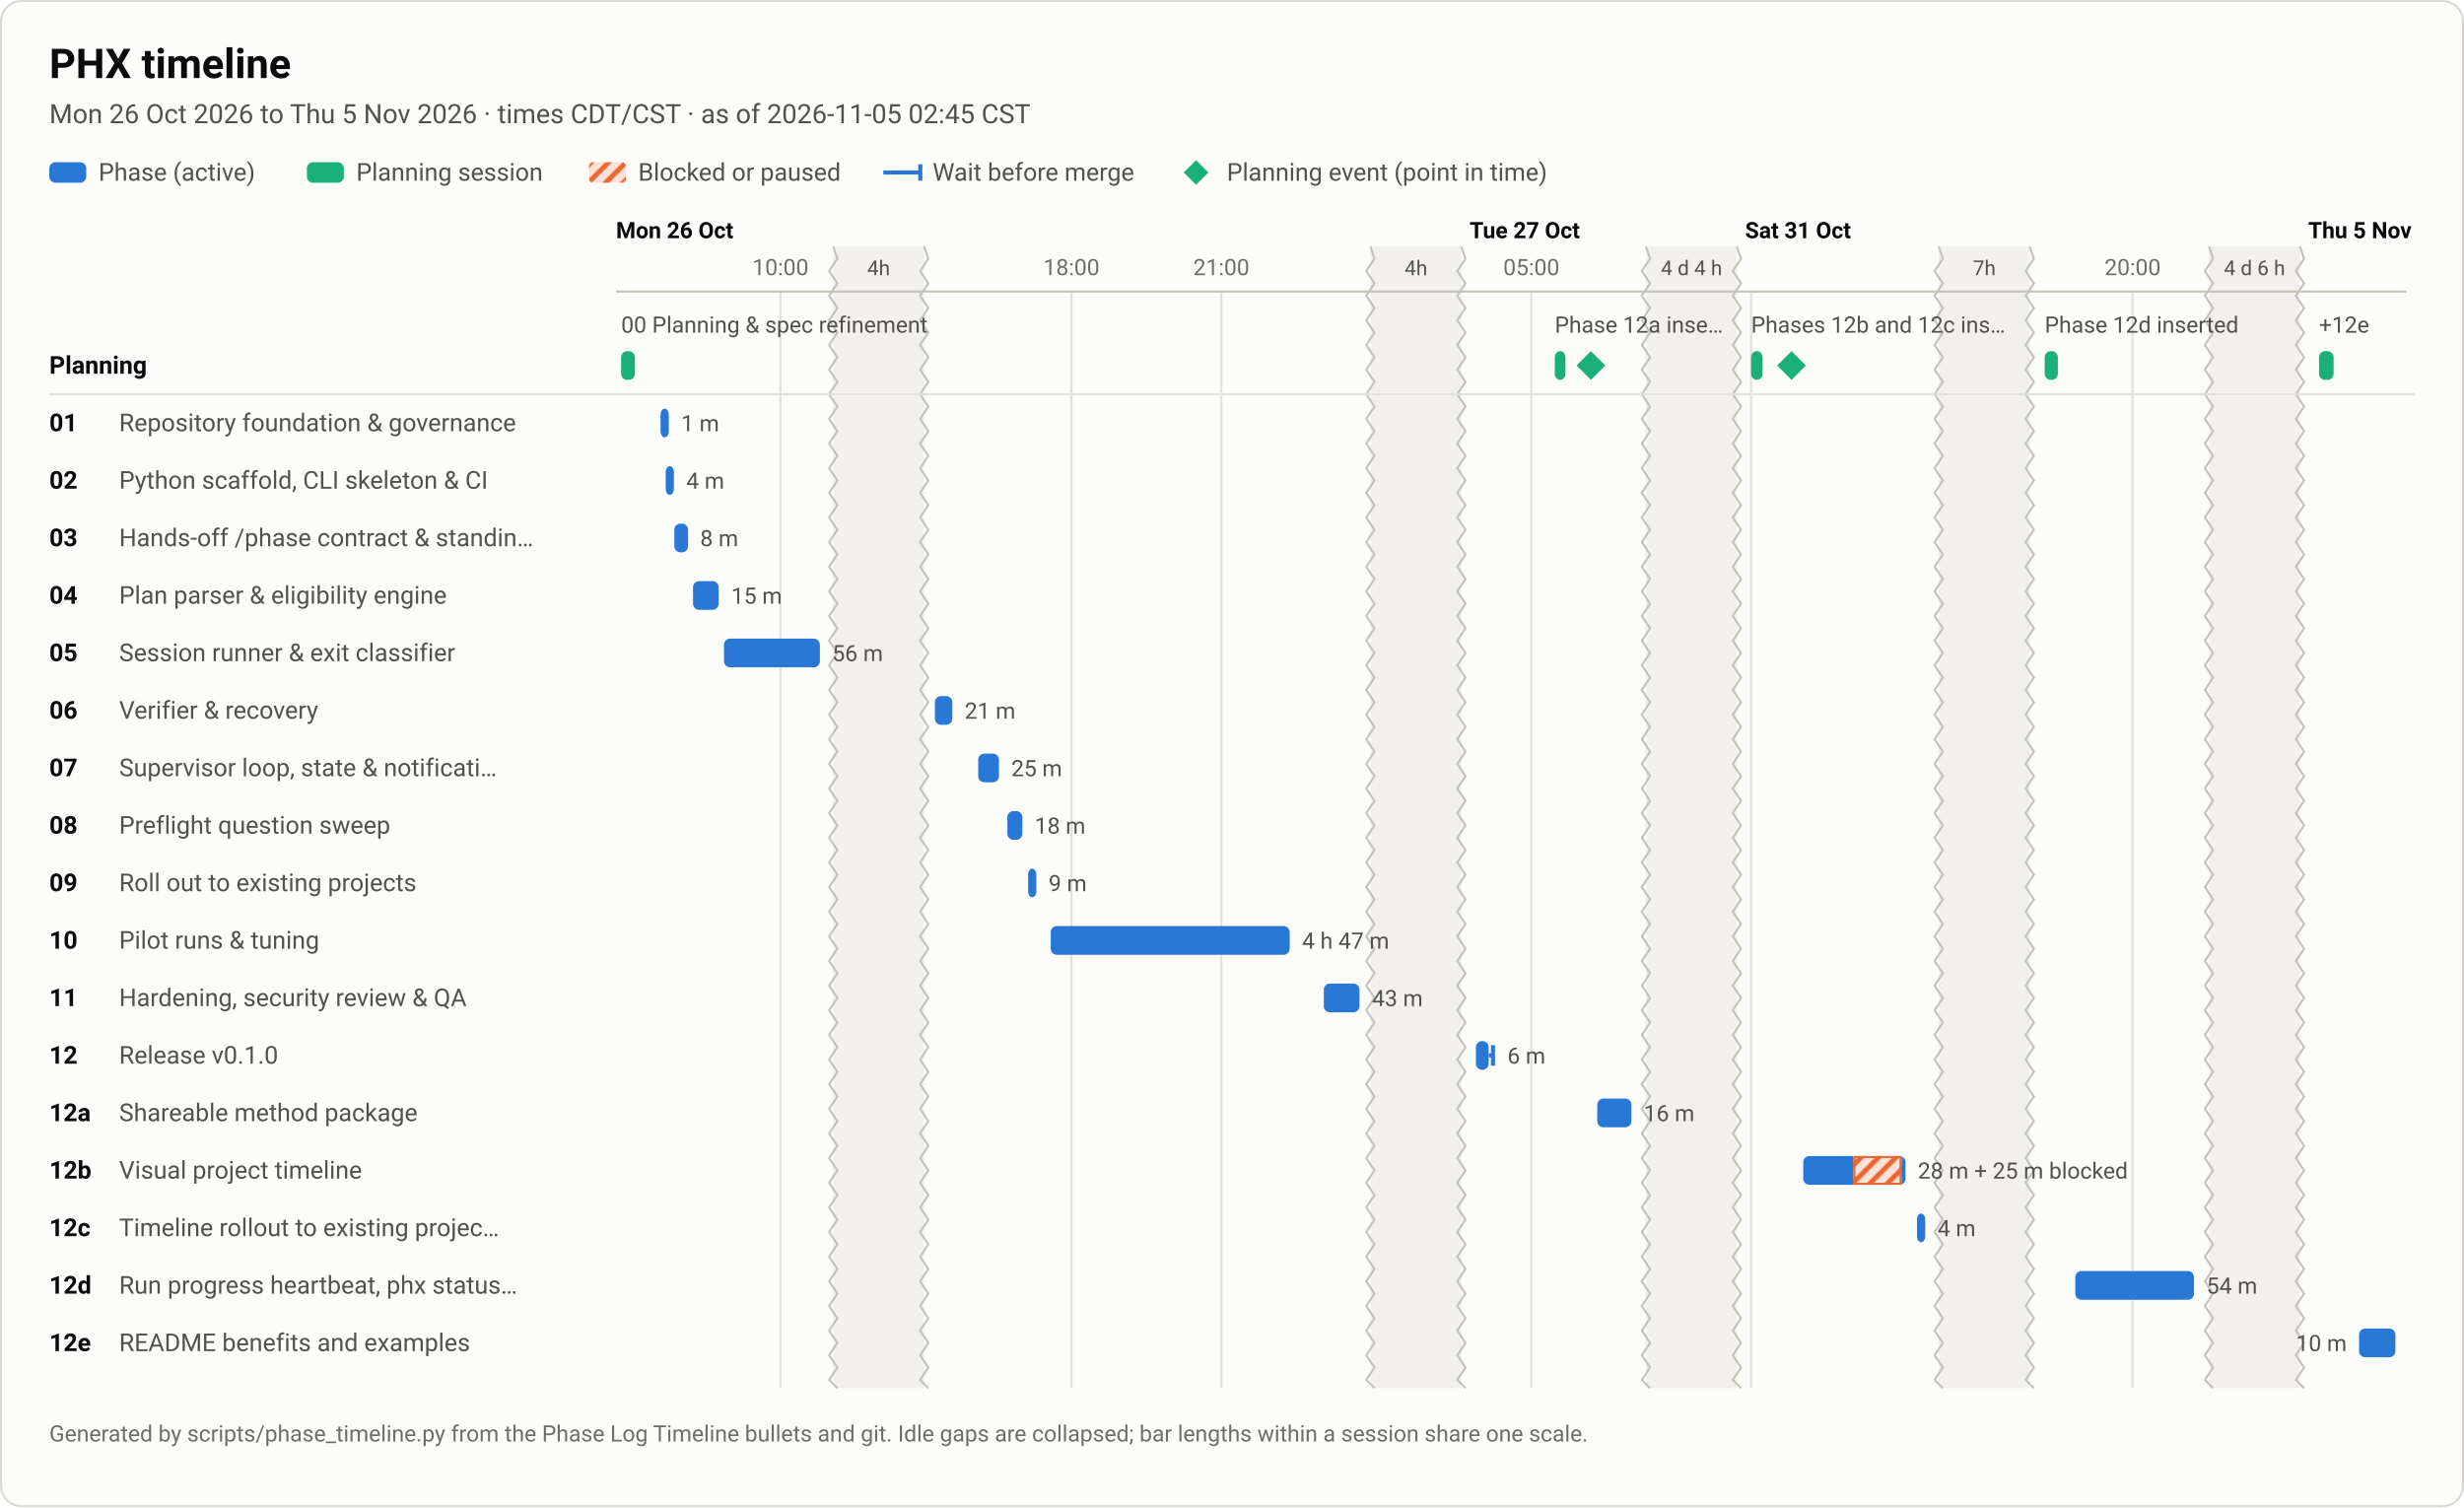
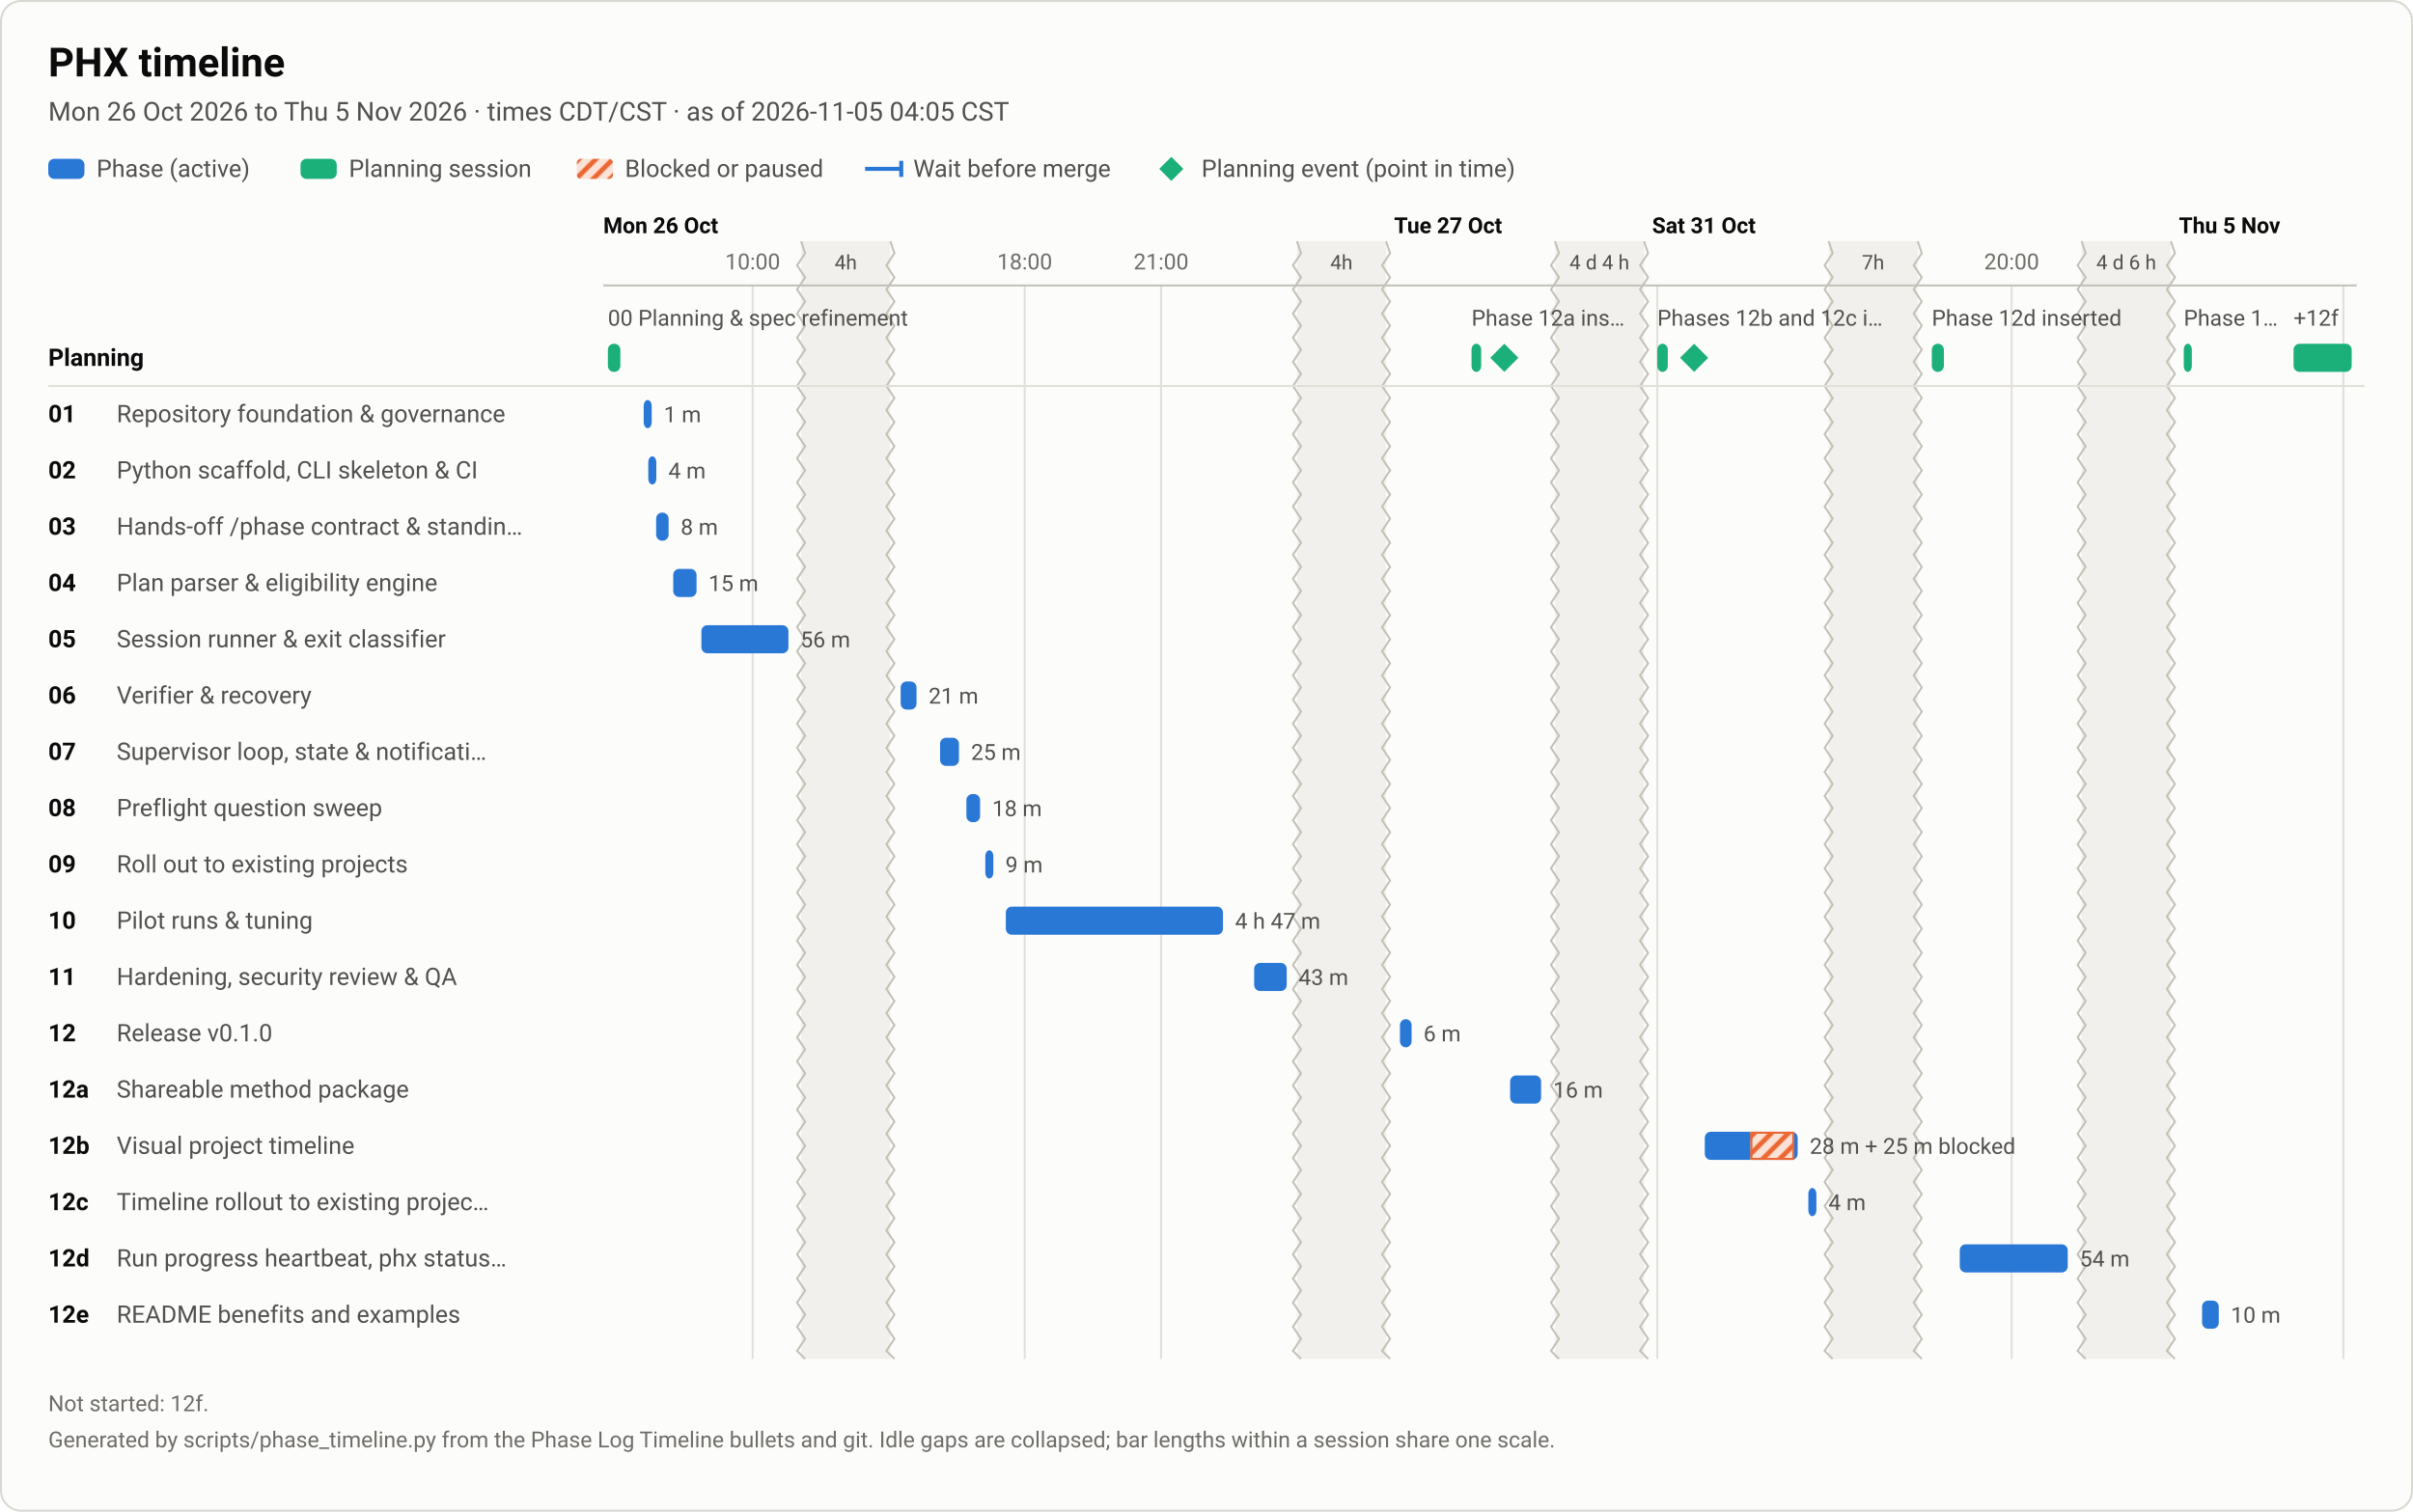
- <svg xmlns="http://www.w3.org/2000/svg" width="1200" height="734" viewBox="0 0 1200 734" role="img" aria-labelledby="tl-title tl-desc" font-family="system-ui, -apple-system, &quot;Segoe UI&quot;, Roboto, sans-serif" data-timeline-format="1">
+ <svg xmlns="http://www.w3.org/2000/svg" width="1200" height="752" viewBox="0 0 1200 752" role="img" aria-labelledby="tl-title tl-desc" font-family="system-ui, -apple-system, &quot;Segoe UI&quot;, Roboto, sans-serif" data-timeline-format="1">
  <style>.card{fill:#fcfcfb;stroke:#d9d8d2}.t1{fill:#0b0b0b}.t2{fill:#52514e}.t3{fill:#6f6d68}.grid{stroke:#e1e0d9}.axis{stroke:#c3c2b7}.brk{fill:#f1f0ec}.brke{stroke:#c3c2b7;fill:none}.ph{fill:#2a78d6}.pl{fill:#1baf7a}.tail{stroke:#2a78d6}.tailpl{stroke:#1baf7a}.hb{fill:#fbe1d6}.hl{stroke:#eb6834}.wo{stroke:#eb6834;fill:none}.ap{stroke:#0b0b0b;fill:none}.sep{stroke:#e1e0d9}text{font-variant-numeric:tabular-nums}@media (prefers-color-scheme: dark){.card{fill:#1a1a19;stroke:#3a3a37}.t1{fill:#f0efec}.t2{fill:#c3c2b7}.t3{fill:#a3a19a}.grid{stroke:#2c2c2a}.axis{stroke:#4a4a46}.brk{fill:#262624}.brke{stroke:#4a4a46;fill:none}.ph{fill:#3987e5}.pl{fill:#199e70}.tail{stroke:#3987e5}.tailpl{stroke:#199e70}.hb{fill:#4a2a1c}.hl{stroke:#d95926}.wo{stroke:#d95926;fill:none}.ap{stroke:#f0efec;fill:none}.sep{stroke:#2c2c2a}}</style>
  <defs>
    <pattern id="tl-hatch" patternUnits="userSpaceOnUse" width="6" height="6" patternTransform="rotate(45)">
      <rect class="hb" width="6" height="6" />
      <line class="hl" x1="1.5" y1="0" x2="1.5" y2="6" stroke-width="2.4" />
    </pattern>
  </defs>
-   <rect class="card" x="0.5" y="0.5" width="1199" height="733" rx="10" />
+   <rect class="card" x="0.5" y="0.5" width="1199" height="751" rx="10" />
  <text class="t1" x="24" y="38" font-size="20" font-weight="600">PHX timeline</text>
-   <text class="t2" x="24" y="60" font-size="13">Mon 26 Oct 2026 to Thu 5 Nov 2026 · times CDT/CST · as of 2026-11-05 02:45 CST</text>
+   <text class="t2" x="24" y="60" font-size="13">Mon 26 Oct 2026 to Thu 5 Nov 2026 · times CDT/CST · as of 2026-11-05 04:05 CST</text>
  <rect class="ph" x="24.0" y="79" width="18" height="10" rx="3" />
  <text class="t2" x="48" y="88" font-size="12">Phase (active)</text>
  <rect class="pl" x="149.462" y="79" width="18" height="10" rx="3" />
  <text class="t2" x="173.5" y="88" font-size="12">Planning session</text>
  <rect fill="url(#tl-hatch)" x="286.848" y="79" width="18" height="10" rx="2" />
  <text class="t2" x="310.8" y="88" font-size="12">Blocked or paused</text>
  <line class="tail" x1="430.195" x2="448.195" y1="84" y2="84" stroke-width="2" />
  <line class="tail" x1="448.195" x2="448.195" y1="80" y2="88" stroke-width="2" />
  <text class="t2" x="454.2" y="88" font-size="12">Wait before merge</text>
  <path class="pl" d="M582.5 78l6 6l-6 6l-6-6z" />
  <text class="t2" x="597.5" y="88" font-size="12">Planning event (point in time)</text>
  <text class="t1" x="300" y="116" font-size="11" font-weight="600">Mon 26 Oct</text>
-   <line class="grid" x1="380.1" x2="380.1" y1="142" y2="676" stroke-width="1" />
-   <text class="t3" x="380.1" y="134" font-size="11" text-anchor="middle">10:00</text>
-   <rect class="brk" x="405.8" y="120" width="44.3" height="556" />
-   <path class="brke" stroke-width="1" d="M405.8 120L407.8 126L403.8 132L407.8 138L403.8 144L407.8 150L403.8 156L407.8 162L403.8 168L407.8 174L403.8 180L407.8 186L403.8 192L407.8 198L403.8 204L407.8 210L403.8 216L407.8 222L403.8 228L407.8 234L403.8 240L407.8 246L403.8 252L407.8 258L403.8 264L407.8 270L403.8 276L407.8 282L403.8 288L407.8 294L403.8 300L407.8 306L403.8 312L407.8 318L403.8 324L407.8 330L403.8 336L407.8 342L403.8 348L407.8 354L403.8 360L407.8 366L403.8 372L407.8 378L403.8 384L407.8 390L403.8 396L407.8 402L403.8 408L407.8 414L403.8 420L407.8 426L403.8 432L407.8 438L403.8 444L407.8 450L403.8 456L407.8 462L403.8 468L407.8 474L403.8 480L407.8 486L403.8 492L407.8 498L403.8 504L407.8 510L403.8 516L407.8 522L403.8 528L407.8 534L403.8 540L407.8 546L403.8 552L407.8 558L403.8 564L407.8 570L403.8 576L407.8 582L403.8 588L407.8 594L403.8 600L407.8 606L403.8 612L407.8 618L403.8 624L407.8 630L403.8 636L407.8 642L403.8 648L407.8 654L403.8 660L407.8 666L403.8 672L407.8 676" />
-   <path class="brke" stroke-width="1" d="M450.1 120L452.1 126L448.1 132L452.1 138L448.1 144L452.1 150L448.1 156L452.1 162L448.1 168L452.1 174L448.1 180L452.1 186L448.1 192L452.1 198L448.1 204L452.1 210L448.1 216L452.1 222L448.1 228L452.1 234L448.1 240L452.1 246L448.1 252L452.1 258L448.1 264L452.1 270L448.1 276L452.1 282L448.1 288L452.1 294L448.1 300L452.1 306L448.1 312L452.1 318L448.1 324L452.1 330L448.1 336L452.1 342L448.1 348L452.1 354L448.1 360L452.1 366L448.1 372L452.1 378L448.1 384L452.1 390L448.1 396L452.1 402L448.1 408L452.1 414L448.1 420L452.1 426L448.1 432L452.1 438L448.1 444L452.1 450L448.1 456L452.1 462L448.1 468L452.1 474L448.1 480L452.1 486L448.1 492L452.1 498L448.1 504L452.1 510L448.1 516L452.1 522L448.1 528L452.1 534L448.1 540L452.1 546L448.1 552L452.1 558L448.1 564L452.1 570L448.1 576L452.1 582L448.1 588L452.1 594L448.1 600L452.1 606L448.1 612L452.1 618L448.1 624L452.1 630L448.1 636L452.1 642L448.1 648L452.1 654L448.1 660L452.1 666L448.1 672L452.1 676" />
-   <text class="t2" x="427.9" y="134" font-size="10" text-anchor="middle">4h</text>
-   <line class="grid" x1="521.8" x2="521.8" y1="142" y2="676" stroke-width="1" />
-   <text class="t3" x="521.8" y="134" font-size="11" text-anchor="middle">18:00</text>
-   <line class="grid" x1="594.8" x2="594.8" y1="142" y2="676" stroke-width="1" />
-   <text class="t3" x="594.8" y="134" font-size="11" text-anchor="middle">21:00</text>
-   <rect class="brk" x="667.4" y="120" width="44.3" height="556" />
-   <path class="brke" stroke-width="1" d="M667.4 120L669.4 126L665.4 132L669.4 138L665.4 144L669.4 150L665.4 156L669.4 162L665.4 168L669.4 174L665.4 180L669.4 186L665.4 192L669.4 198L665.4 204L669.4 210L665.4 216L669.4 222L665.4 228L669.4 234L665.4 240L669.4 246L665.4 252L669.4 258L665.4 264L669.4 270L665.4 276L669.4 282L665.4 288L669.4 294L665.4 300L669.4 306L665.4 312L669.4 318L665.4 324L669.4 330L665.4 336L669.4 342L665.4 348L669.4 354L665.4 360L669.4 366L665.4 372L669.4 378L665.4 384L669.4 390L665.4 396L669.4 402L665.4 408L669.4 414L665.4 420L669.4 426L665.4 432L669.4 438L665.4 444L669.4 450L665.4 456L669.4 462L665.4 468L669.4 474L665.4 480L669.4 486L665.4 492L669.4 498L665.4 504L669.4 510L665.4 516L669.4 522L665.4 528L669.4 534L665.4 540L669.4 546L665.4 552L669.4 558L665.4 564L669.4 570L665.4 576L669.4 582L665.4 588L669.4 594L665.4 600L669.4 606L665.4 612L669.4 618L665.4 624L669.4 630L665.4 636L669.4 642L665.4 648L669.4 654L665.4 660L669.4 666L665.4 672L669.4 676" />
-   <path class="brke" stroke-width="1" d="M711.7 120L713.7 126L709.7 132L713.7 138L709.7 144L713.7 150L709.7 156L713.7 162L709.7 168L713.7 174L709.7 180L713.7 186L709.7 192L713.7 198L709.7 204L713.7 210L709.7 216L713.7 222L709.7 228L713.7 234L709.7 240L713.7 246L709.7 252L713.7 258L709.7 264L713.7 270L709.7 276L713.7 282L709.7 288L713.7 294L709.7 300L713.7 306L709.7 312L713.7 318L709.7 324L713.7 330L709.7 336L713.7 342L709.7 348L713.7 354L709.7 360L713.7 366L709.7 372L713.7 378L709.7 384L713.7 390L709.7 396L713.7 402L709.7 408L713.7 414L709.7 420L713.7 426L709.7 432L713.7 438L709.7 444L713.7 450L709.7 456L713.7 462L709.7 468L713.7 474L709.7 480L713.7 486L709.7 492L713.7 498L709.7 504L713.7 510L709.7 516L713.7 522L709.7 528L713.7 534L709.7 540L713.7 546L709.7 552L713.7 558L709.7 564L713.7 570L709.7 576L713.7 582L709.7 588L713.7 594L709.7 600L713.7 606L709.7 612L713.7 618L709.7 624L713.7 630L709.7 636L713.7 642L709.7 648L713.7 654L709.7 660L713.7 666L709.7 672L713.7 676" />
-   <text class="t2" x="689.6" y="134" font-size="10" text-anchor="middle">4h</text>
-   <text class="t1" x="715.7" y="116" font-size="11" font-weight="600">Tue 27 Oct</text>
-   <line class="grid" x1="745.8" x2="745.8" y1="142" y2="676" stroke-width="1" />
-   <text class="t3" x="745.8" y="134" font-size="11" text-anchor="middle">05:00</text>
-   <rect class="brk" x="801.6" y="120" width="44.3" height="556" />
-   <path class="brke" stroke-width="1" d="M801.6 120L803.6 126L799.6 132L803.6 138L799.6 144L803.6 150L799.6 156L803.6 162L799.6 168L803.6 174L799.6 180L803.6 186L799.6 192L803.6 198L799.6 204L803.6 210L799.6 216L803.6 222L799.6 228L803.6 234L799.6 240L803.6 246L799.6 252L803.6 258L799.6 264L803.6 270L799.6 276L803.6 282L799.6 288L803.6 294L799.6 300L803.6 306L799.6 312L803.6 318L799.6 324L803.6 330L799.6 336L803.6 342L799.6 348L803.6 354L799.6 360L803.6 366L799.6 372L803.6 378L799.6 384L803.6 390L799.6 396L803.6 402L799.6 408L803.6 414L799.6 420L803.6 426L799.6 432L803.6 438L799.6 444L803.6 450L799.6 456L803.6 462L799.6 468L803.6 474L799.6 480L803.6 486L799.6 492L803.6 498L799.6 504L803.6 510L799.6 516L803.6 522L799.6 528L803.6 534L799.6 540L803.6 546L799.6 552L803.6 558L799.6 564L803.6 570L799.6 576L803.6 582L799.6 588L803.6 594L799.6 600L803.6 606L799.6 612L803.6 618L799.6 624L803.6 630L799.6 636L803.6 642L799.6 648L803.6 654L799.6 660L803.6 666L799.6 672L803.6 676" />
-   <path class="brke" stroke-width="1" d="M845.9 120L847.9 126L843.9 132L847.9 138L843.9 144L847.9 150L843.9 156L847.9 162L843.9 168L847.9 174L843.9 180L847.9 186L843.9 192L847.9 198L843.9 204L847.9 210L843.9 216L847.9 222L843.9 228L847.9 234L843.9 240L847.9 246L843.9 252L847.9 258L843.9 264L847.9 270L843.9 276L847.9 282L843.9 288L847.9 294L843.9 300L847.9 306L843.9 312L847.9 318L843.9 324L847.9 330L843.9 336L847.9 342L843.9 348L847.9 354L843.9 360L847.9 366L843.9 372L847.9 378L843.9 384L847.9 390L843.9 396L847.9 402L843.9 408L847.9 414L843.9 420L847.9 426L843.9 432L847.9 438L843.9 444L847.9 450L843.9 456L847.9 462L843.9 468L847.9 474L843.9 480L847.9 486L843.9 492L847.9 498L843.9 504L847.9 510L843.9 516L847.9 522L843.9 528L847.9 534L843.9 540L847.9 546L843.9 552L847.9 558L843.9 564L847.9 570L843.9 576L847.9 582L843.9 588L847.9 594L843.9 600L847.9 606L843.9 612L847.9 618L843.9 624L847.9 630L843.9 636L847.9 642L843.9 648L847.9 654L843.9 660L847.9 666L843.9 672L847.9 676" />
-   <text class="t2" x="823.8" y="134" font-size="10" text-anchor="middle">4 d 4 h</text>
-   <text class="t1" x="849.9" y="116" font-size="11" font-weight="600">Sat 31 Oct</text>
-   <line class="grid" x1="852.8" x2="852.8" y1="142" y2="676" stroke-width="1" />
-   <rect class="brk" x="944.2" y="120" width="44.3" height="556" />
-   <path class="brke" stroke-width="1" d="M944.2 120L946.2 126L942.2 132L946.2 138L942.2 144L946.2 150L942.2 156L946.2 162L942.2 168L946.2 174L942.2 180L946.2 186L942.2 192L946.2 198L942.2 204L946.2 210L942.2 216L946.2 222L942.2 228L946.2 234L942.2 240L946.2 246L942.2 252L946.2 258L942.2 264L946.2 270L942.2 276L946.2 282L942.2 288L946.2 294L942.2 300L946.2 306L942.2 312L946.2 318L942.2 324L946.2 330L942.2 336L946.2 342L942.2 348L946.2 354L942.2 360L946.2 366L942.2 372L946.2 378L942.2 384L946.2 390L942.2 396L946.2 402L942.2 408L946.2 414L942.2 420L946.2 426L942.2 432L946.2 438L942.2 444L946.2 450L942.2 456L946.2 462L942.2 468L946.2 474L942.2 480L946.2 486L942.2 492L946.2 498L942.2 504L946.2 510L942.2 516L946.2 522L942.2 528L946.2 534L942.2 540L946.2 546L942.2 552L946.2 558L942.2 564L946.2 570L942.2 576L946.2 582L942.2 588L946.2 594L942.2 600L946.2 606L942.2 612L946.2 618L942.2 624L946.2 630L942.2 636L946.2 642L942.2 648L946.2 654L942.2 660L946.2 666L942.2 672L946.2 676" />
-   <path class="brke" stroke-width="1" d="M988.5 120L990.5 126L986.5 132L990.5 138L986.5 144L990.5 150L986.5 156L990.5 162L986.5 168L990.5 174L986.5 180L990.5 186L986.5 192L990.5 198L986.5 204L990.5 210L986.5 216L990.5 222L986.5 228L990.5 234L986.5 240L990.5 246L986.5 252L990.5 258L986.5 264L990.5 270L986.5 276L990.5 282L986.5 288L990.5 294L986.5 300L990.5 306L986.5 312L990.5 318L986.5 324L990.5 330L986.5 336L990.5 342L986.5 348L990.5 354L986.5 360L990.5 366L986.5 372L990.5 378L986.5 384L990.5 390L986.5 396L990.5 402L986.5 408L990.5 414L986.5 420L990.5 426L986.5 432L990.5 438L986.5 444L990.5 450L986.5 456L990.5 462L986.5 468L990.5 474L986.5 480L990.5 486L986.5 492L990.5 498L986.5 504L990.5 510L986.5 516L990.5 522L986.5 528L990.5 534L986.5 540L990.5 546L986.5 552L990.5 558L986.5 564L990.5 570L986.5 576L990.5 582L986.5 588L990.5 594L986.5 600L990.5 606L986.5 612L990.5 618L986.5 624L990.5 630L986.5 636L990.5 642L986.5 648L990.5 654L986.5 660L990.5 666L986.5 672L990.5 676" />
-   <text class="t2" x="966.4" y="134" font-size="10" text-anchor="middle">7h</text>
-   <line class="grid" x1="1038.6" x2="1038.6" y1="142" y2="676" stroke-width="1" />
-   <text class="t3" x="1038.6" y="134" font-size="11" text-anchor="middle">20:00</text>
-   <rect class="brk" x="1075.8" y="120" width="44.3" height="556" />
-   <path class="brke" stroke-width="1" d="M1075.8 120L1077.8 126L1073.8 132L1077.8 138L1073.8 144L1077.8 150L1073.8 156L1077.8 162L1073.8 168L1077.8 174L1073.8 180L1077.8 186L1073.8 192L1077.8 198L1073.8 204L1077.8 210L1073.8 216L1077.8 222L1073.8 228L1077.8 234L1073.8 240L1077.8 246L1073.8 252L1077.8 258L1073.8 264L1077.8 270L1073.8 276L1077.8 282L1073.8 288L1077.8 294L1073.8 300L1077.8 306L1073.8 312L1077.8 318L1073.8 324L1077.8 330L1073.8 336L1077.8 342L1073.8 348L1077.8 354L1073.8 360L1077.8 366L1073.8 372L1077.8 378L1073.8 384L1077.8 390L1073.8 396L1077.8 402L1073.8 408L1077.8 414L1073.8 420L1077.8 426L1073.8 432L1077.8 438L1073.8 444L1077.8 450L1073.8 456L1077.8 462L1073.8 468L1077.8 474L1073.8 480L1077.8 486L1073.8 492L1077.8 498L1073.8 504L1077.8 510L1073.8 516L1077.8 522L1073.8 528L1077.8 534L1073.8 540L1077.8 546L1073.8 552L1077.8 558L1073.8 564L1077.8 570L1073.8 576L1077.8 582L1073.8 588L1077.8 594L1073.8 600L1077.8 606L1073.8 612L1077.8 618L1073.8 624L1077.8 630L1073.8 636L1077.8 642L1073.8 648L1077.8 654L1073.8 660L1077.8 666L1073.8 672L1077.8 676" />
-   <path class="brke" stroke-width="1" d="M1120.1 120L1122.1 126L1118.1 132L1122.1 138L1118.1 144L1122.1 150L1118.1 156L1122.1 162L1118.1 168L1122.1 174L1118.1 180L1122.1 186L1118.1 192L1122.1 198L1118.1 204L1122.1 210L1118.1 216L1122.1 222L1118.1 228L1122.1 234L1118.1 240L1122.1 246L1118.1 252L1122.1 258L1118.1 264L1122.1 270L1118.1 276L1122.1 282L1118.1 288L1122.1 294L1118.1 300L1122.1 306L1118.1 312L1122.1 318L1118.1 324L1122.1 330L1118.1 336L1122.1 342L1118.1 348L1122.1 354L1118.1 360L1122.1 366L1118.1 372L1122.1 378L1118.1 384L1122.1 390L1118.1 396L1122.1 402L1118.1 408L1122.1 414L1118.1 420L1122.1 426L1118.1 432L1122.1 438L1118.1 444L1122.1 450L1118.1 456L1122.1 462L1118.1 468L1122.1 474L1118.1 480L1122.1 486L1118.1 492L1122.1 498L1118.1 504L1122.1 510L1118.1 516L1122.1 522L1118.1 528L1122.1 534L1118.1 540L1122.1 546L1118.1 552L1122.1 558L1118.1 564L1122.1 570L1118.1 576L1122.1 582L1118.1 588L1122.1 594L1118.1 600L1122.1 606L1118.1 612L1122.1 618L1118.1 624L1122.1 630L1118.1 636L1122.1 642L1118.1 648L1122.1 654L1118.1 660L1122.1 666L1118.1 672L1122.1 676" />
-   <text class="t2" x="1098" y="134" font-size="10" text-anchor="middle">4 d 6 h</text>
-   <text class="t1" x="1124.1" y="116" font-size="11" font-weight="600">Thu 5 Nov</text>
+   <line class="grid" x1="374.3" x2="374.3" y1="142" y2="676" stroke-width="1" />
+   <text class="t3" x="374.3" y="134" font-size="11" text-anchor="middle">10:00</text>
+   <rect class="brk" x="398.4" y="120" width="44.3" height="556" />
+   <path class="brke" stroke-width="1" d="M398.4 120L400.4 126L396.4 132L400.4 138L396.4 144L400.4 150L396.4 156L400.4 162L396.4 168L400.4 174L396.4 180L400.4 186L396.4 192L400.4 198L396.4 204L400.4 210L396.4 216L400.4 222L396.4 228L400.4 234L396.4 240L400.4 246L396.4 252L400.4 258L396.4 264L400.4 270L396.4 276L400.4 282L396.4 288L400.4 294L396.4 300L400.4 306L396.4 312L400.4 318L396.4 324L400.4 330L396.4 336L400.4 342L396.4 348L400.4 354L396.4 360L400.4 366L396.4 372L400.4 378L396.4 384L400.4 390L396.4 396L400.4 402L396.4 408L400.4 414L396.4 420L400.4 426L396.4 432L400.4 438L396.4 444L400.4 450L396.4 456L400.4 462L396.4 468L400.4 474L396.4 480L400.4 486L396.4 492L400.4 498L396.4 504L400.4 510L396.4 516L400.4 522L396.4 528L400.4 534L396.4 540L400.4 546L396.4 552L400.4 558L396.4 564L400.4 570L396.4 576L400.4 582L396.4 588L400.4 594L396.4 600L400.4 606L396.4 612L400.4 618L396.4 624L400.4 630L396.4 636L400.4 642L396.4 648L400.4 654L396.4 660L400.4 666L396.4 672L400.4 676" />
+   <path class="brke" stroke-width="1" d="M442.8 120L444.8 126L440.8 132L444.8 138L440.8 144L444.8 150L440.8 156L444.8 162L440.8 168L444.8 174L440.8 180L444.8 186L440.8 192L444.8 198L440.8 204L444.8 210L440.8 216L444.8 222L440.8 228L444.8 234L440.8 240L444.8 246L440.8 252L444.8 258L440.8 264L444.8 270L440.8 276L444.8 282L440.8 288L444.8 294L440.8 300L444.8 306L440.8 312L444.8 318L440.8 324L444.8 330L440.8 336L444.8 342L440.8 348L444.8 354L440.8 360L444.8 366L440.8 372L444.8 378L440.8 384L444.8 390L440.8 396L444.8 402L440.8 408L444.8 414L440.8 420L444.8 426L440.8 432L444.8 438L440.8 444L444.8 450L440.8 456L444.8 462L440.8 468L444.8 474L440.8 480L444.8 486L440.8 492L444.8 498L440.8 504L444.8 510L440.8 516L444.8 522L440.8 528L444.8 534L440.8 540L444.8 546L440.8 552L444.8 558L440.8 564L444.8 570L440.8 576L444.8 582L440.8 588L444.8 594L440.8 600L444.8 606L440.8 612L444.8 618L440.8 624L444.8 630L440.8 636L444.8 642L440.8 648L444.8 654L440.8 660L444.8 666L440.8 672L444.8 676" />
+   <text class="t2" x="420.6" y="134" font-size="10" text-anchor="middle">4h</text>
+   <line class="grid" x1="509.6" x2="509.6" y1="142" y2="676" stroke-width="1" />
+   <text class="t3" x="509.6" y="134" font-size="11" text-anchor="middle">18:00</text>
+   <line class="grid" x1="577.4" x2="577.4" y1="142" y2="676" stroke-width="1" />
+   <text class="t3" x="577.4" y="134" font-size="11" text-anchor="middle">21:00</text>
+   <rect class="brk" x="645" y="120" width="44.3" height="556" />
+   <path class="brke" stroke-width="1" d="M645 120L647 126L643 132L647 138L643 144L647 150L643 156L647 162L643 168L647 174L643 180L647 186L643 192L647 198L643 204L647 210L643 216L647 222L643 228L647 234L643 240L647 246L643 252L647 258L643 264L647 270L643 276L647 282L643 288L647 294L643 300L647 306L643 312L647 318L643 324L647 330L643 336L647 342L643 348L647 354L643 360L647 366L643 372L647 378L643 384L647 390L643 396L647 402L643 408L647 414L643 420L647 426L643 432L647 438L643 444L647 450L643 456L647 462L643 468L647 474L643 480L647 486L643 492L647 498L643 504L647 510L643 516L647 522L643 528L647 534L643 540L647 546L643 552L647 558L643 564L647 570L643 576L647 582L643 588L647 594L643 600L647 606L643 612L647 618L643 624L647 630L643 636L647 642L643 648L647 654L643 660L647 666L643 672L647 676" />
+   <path class="brke" stroke-width="1" d="M689.3 120L691.3 126L687.3 132L691.3 138L687.3 144L691.3 150L687.3 156L691.3 162L687.3 168L691.3 174L687.3 180L691.3 186L687.3 192L691.3 198L687.3 204L691.3 210L687.3 216L691.3 222L687.3 228L691.3 234L687.3 240L691.3 246L687.3 252L691.3 258L687.3 264L691.3 270L687.3 276L691.3 282L687.3 288L691.3 294L687.3 300L691.3 306L687.3 312L691.3 318L687.3 324L691.3 330L687.3 336L691.3 342L687.3 348L691.3 354L687.3 360L691.3 366L687.3 372L691.3 378L687.3 384L691.3 390L687.3 396L691.3 402L687.3 408L691.3 414L687.3 420L691.3 426L687.3 432L691.3 438L687.3 444L691.3 450L687.3 456L691.3 462L687.3 468L691.3 474L687.3 480L691.3 486L687.3 492L691.3 498L687.3 504L691.3 510L687.3 516L691.3 522L687.3 528L691.3 534L687.3 540L691.3 546L687.3 552L691.3 558L687.3 564L691.3 570L687.3 576L691.3 582L687.3 588L691.3 594L687.3 600L691.3 606L687.3 612L691.3 618L687.3 624L691.3 630L687.3 636L691.3 642L687.3 648L691.3 654L687.3 660L691.3 666L687.3 672L691.3 676" />
+   <text class="t2" x="667.1" y="134" font-size="10" text-anchor="middle">4h</text>
+   <text class="t1" x="693.3" y="116" font-size="11" font-weight="600">Tue 27 Oct</text>
+   <rect class="brk" x="773.3" y="120" width="44.3" height="556" />
+   <path class="brke" stroke-width="1" d="M773.3 120L775.3 126L771.3 132L775.3 138L771.3 144L775.3 150L771.3 156L775.3 162L771.3 168L775.3 174L771.3 180L775.3 186L771.3 192L775.3 198L771.3 204L775.3 210L771.3 216L775.3 222L771.3 228L775.3 234L771.3 240L775.3 246L771.3 252L775.3 258L771.3 264L775.3 270L771.3 276L775.3 282L771.3 288L775.3 294L771.3 300L775.3 306L771.3 312L775.3 318L771.3 324L775.3 330L771.3 336L775.3 342L771.3 348L775.3 354L771.3 360L775.3 366L771.3 372L775.3 378L771.3 384L775.3 390L771.3 396L775.3 402L771.3 408L775.3 414L771.3 420L775.3 426L771.3 432L775.3 438L771.3 444L775.3 450L771.3 456L775.3 462L771.3 468L775.3 474L771.3 480L775.3 486L771.3 492L775.3 498L771.3 504L775.3 510L771.3 516L775.3 522L771.3 528L775.3 534L771.3 540L775.3 546L771.3 552L775.3 558L771.3 564L775.3 570L771.3 576L775.3 582L771.3 588L775.3 594L771.3 600L775.3 606L771.3 612L775.3 618L771.3 624L775.3 630L771.3 636L775.3 642L771.3 648L775.3 654L771.3 660L775.3 666L771.3 672L775.3 676" />
+   <path class="brke" stroke-width="1" d="M817.6 120L819.6 126L815.6 132L819.6 138L815.6 144L819.6 150L815.6 156L819.6 162L815.6 168L819.6 174L815.6 180L819.6 186L815.6 192L819.6 198L815.6 204L819.6 210L815.6 216L819.6 222L815.6 228L819.6 234L815.6 240L819.6 246L815.6 252L819.6 258L815.6 264L819.6 270L815.6 276L819.6 282L815.6 288L819.6 294L815.6 300L819.6 306L815.6 312L819.6 318L815.6 324L819.6 330L815.6 336L819.6 342L815.6 348L819.6 354L815.6 360L819.6 366L815.6 372L819.6 378L815.6 384L819.6 390L815.6 396L819.6 402L815.6 408L819.6 414L815.6 420L819.6 426L815.6 432L819.6 438L815.6 444L819.6 450L815.6 456L819.6 462L815.6 468L819.6 474L815.6 480L819.6 486L815.6 492L819.6 498L815.6 504L819.6 510L815.6 516L819.6 522L815.6 528L819.6 534L815.6 540L819.6 546L815.6 552L819.6 558L815.6 564L819.6 570L815.6 576L819.6 582L815.6 588L819.6 594L815.6 600L819.6 606L815.6 612L819.6 618L815.6 624L819.6 630L815.6 636L819.6 642L815.6 648L819.6 654L815.6 660L819.6 666L815.6 672L819.6 676" />
+   <text class="t2" x="795.4" y="134" font-size="10" text-anchor="middle">4 d 4 h</text>
+   <text class="t1" x="821.6" y="116" font-size="11" font-weight="600">Sat 31 Oct</text>
+   <line class="grid" x1="824.2" x2="824.2" y1="142" y2="676" stroke-width="1" />
+   <rect class="brk" x="909.4" y="120" width="44.3" height="556" />
+   <path class="brke" stroke-width="1" d="M909.4 120L911.4 126L907.4 132L911.4 138L907.4 144L911.4 150L907.4 156L911.4 162L907.4 168L911.4 174L907.4 180L911.4 186L907.4 192L911.4 198L907.4 204L911.4 210L907.4 216L911.4 222L907.4 228L911.4 234L907.4 240L911.4 246L907.4 252L911.4 258L907.4 264L911.4 270L907.4 276L911.4 282L907.4 288L911.4 294L907.4 300L911.4 306L907.4 312L911.4 318L907.4 324L911.4 330L907.4 336L911.4 342L907.4 348L911.4 354L907.4 360L911.4 366L907.4 372L911.4 378L907.4 384L911.4 390L907.4 396L911.4 402L907.4 408L911.4 414L907.4 420L911.4 426L907.4 432L911.4 438L907.4 444L911.4 450L907.4 456L911.4 462L907.4 468L911.4 474L907.4 480L911.4 486L907.4 492L911.4 498L907.4 504L911.4 510L907.4 516L911.4 522L907.4 528L911.4 534L907.4 540L911.4 546L907.4 552L911.4 558L907.4 564L911.4 570L907.4 576L911.4 582L907.4 588L911.4 594L907.4 600L911.4 606L907.4 612L911.4 618L907.4 624L911.4 630L907.4 636L911.4 642L907.4 648L911.4 654L907.4 660L911.4 666L907.4 672L911.4 676" />
+   <path class="brke" stroke-width="1" d="M953.7 120L955.7 126L951.7 132L955.7 138L951.7 144L955.7 150L951.7 156L955.7 162L951.7 168L955.7 174L951.7 180L955.7 186L951.7 192L955.7 198L951.7 204L955.7 210L951.7 216L955.7 222L951.7 228L955.7 234L951.7 240L955.7 246L951.7 252L955.7 258L951.7 264L955.7 270L951.7 276L955.7 282L951.7 288L955.7 294L951.7 300L955.7 306L951.7 312L955.7 318L951.7 324L955.7 330L951.7 336L955.7 342L951.7 348L955.7 354L951.7 360L955.7 366L951.7 372L955.7 378L951.7 384L955.7 390L951.7 396L955.7 402L951.7 408L955.7 414L951.7 420L955.7 426L951.7 432L955.7 438L951.7 444L955.7 450L951.7 456L955.7 462L951.7 468L955.7 474L951.7 480L955.7 486L951.7 492L955.7 498L951.7 504L955.7 510L951.7 516L955.7 522L951.7 528L955.7 534L951.7 540L955.7 546L951.7 552L955.7 558L951.7 564L955.7 570L951.7 576L955.7 582L951.7 588L955.7 594L951.7 600L955.7 606L951.7 612L955.7 618L951.7 624L955.7 630L951.7 636L955.7 642L951.7 648L955.7 654L951.7 660L955.7 666L951.7 672L955.7 676" />
+   <text class="t2" x="931.5" y="134" font-size="10" text-anchor="middle">7h</text>
+   <line class="grid" x1="1000.4" x2="1000.4" y1="142" y2="676" stroke-width="1" />
+   <text class="t3" x="1000.4" y="134" font-size="11" text-anchor="middle">20:00</text>
+   <rect class="brk" x="1035.2" y="120" width="44.3" height="556" />
+   <path class="brke" stroke-width="1" d="M1035.2 120L1037.2 126L1033.2 132L1037.2 138L1033.2 144L1037.2 150L1033.2 156L1037.2 162L1033.2 168L1037.2 174L1033.2 180L1037.2 186L1033.2 192L1037.2 198L1033.2 204L1037.2 210L1033.2 216L1037.2 222L1033.2 228L1037.2 234L1033.2 240L1037.2 246L1033.2 252L1037.2 258L1033.2 264L1037.2 270L1033.2 276L1037.2 282L1033.2 288L1037.2 294L1033.2 300L1037.2 306L1033.2 312L1037.2 318L1033.2 324L1037.2 330L1033.2 336L1037.2 342L1033.2 348L1037.2 354L1033.2 360L1037.2 366L1033.2 372L1037.2 378L1033.2 384L1037.2 390L1033.2 396L1037.2 402L1033.2 408L1037.2 414L1033.2 420L1037.2 426L1033.2 432L1037.2 438L1033.2 444L1037.2 450L1033.2 456L1037.2 462L1033.2 468L1037.2 474L1033.2 480L1037.2 486L1033.2 492L1037.2 498L1033.2 504L1037.2 510L1033.2 516L1037.2 522L1033.2 528L1037.2 534L1033.2 540L1037.2 546L1033.2 552L1037.2 558L1033.2 564L1037.2 570L1033.2 576L1037.2 582L1033.2 588L1037.2 594L1033.2 600L1037.2 606L1033.2 612L1037.2 618L1033.2 624L1037.2 630L1033.2 636L1037.2 642L1033.2 648L1037.2 654L1033.2 660L1037.2 666L1033.2 672L1037.2 676" />
+   <path class="brke" stroke-width="1" d="M1079.6 120L1081.6 126L1077.6 132L1081.6 138L1077.6 144L1081.6 150L1077.6 156L1081.6 162L1077.6 168L1081.6 174L1077.6 180L1081.6 186L1077.6 192L1081.6 198L1077.6 204L1081.6 210L1077.6 216L1081.6 222L1077.6 228L1081.6 234L1077.6 240L1081.6 246L1077.6 252L1081.6 258L1077.6 264L1081.6 270L1077.6 276L1081.6 282L1077.6 288L1081.6 294L1077.6 300L1081.6 306L1077.6 312L1081.6 318L1077.6 324L1081.6 330L1077.6 336L1081.6 342L1077.6 348L1081.6 354L1077.6 360L1081.6 366L1077.6 372L1081.6 378L1077.6 384L1081.6 390L1077.6 396L1081.6 402L1077.6 408L1081.6 414L1077.6 420L1081.6 426L1077.6 432L1081.6 438L1077.6 444L1081.6 450L1077.6 456L1081.6 462L1077.6 468L1081.6 474L1077.6 480L1081.6 486L1077.6 492L1081.6 498L1077.6 504L1081.6 510L1077.6 516L1081.6 522L1077.6 528L1081.6 534L1077.6 540L1081.6 546L1077.6 552L1081.6 558L1077.6 564L1081.6 570L1077.6 576L1081.6 582L1077.6 588L1081.6 594L1077.6 600L1081.6 606L1077.6 612L1081.6 618L1077.6 624L1081.6 630L1077.6 636L1081.6 642L1077.6 648L1081.6 654L1077.6 660L1081.6 666L1077.6 672L1081.6 676" />
+   <text class="t2" x="1057.4" y="134" font-size="10" text-anchor="middle">4 d 6 h</text>
+   <text class="t1" x="1083.6" y="116" font-size="11" font-weight="600">Thu 5 Nov</text>
+   <line class="grid" x1="1165.4" x2="1165.4" y1="142" y2="676" stroke-width="1" />
  <line class="axis" x1="300" x2="1172" y1="142" y2="142" stroke-width="1" />
  <text class="t1" x="24" y="182" font-size="12" font-weight="600">Planning</text>
  <g id="tl-p00">
-     <rect class="pl" x="302.5" y="171" width="6.7" height="14" rx="3" />
+     <rect class="pl" x="302.3" y="171" width="6.2" height="14" rx="3" />
  </g>
-   <text class="t2" x="302.5" y="162" font-size="11">00 Planning &amp; spec refinement</text>
+   <text class="t2" x="302.3" y="162" font-size="11">00 Planning &amp; spec refinement</text>
  <g id="tl-plan1">
-     <rect class="pl" x="757.2" y="171" width="5.2" height="14" rx="3" />
+     <rect class="pl" x="731.8" y="171" width="4.8" height="14" rx="3" />
  </g>
-   <text class="t2" x="757.2" y="162" font-size="11">Phase 12a inse…</text>
+   <text class="t2" x="731.8" y="162" font-size="11">Phase 12a ins…</text>
  <g id="tl-pf-064a25a">
-     <path class="pl" d="M774.8 171l7 7l-7 7l-7-7z" />
+     <path class="pl" d="M748.1 171l7 7l-7 7l-7-7z" />
  </g>
  <g id="tl-plan2">
-     <rect class="pl" x="852.8" y="171" width="5.6" height="14" rx="3" />
+     <rect class="pl" x="824.2" y="171" width="5.2" height="14" rx="3" />
  </g>
-   <text class="t2" x="852.8" y="162" font-size="11">Phases 12b and 12c ins…</text>
+   <text class="t2" x="824.2" y="162" font-size="11">Phases 12b and 12c i…</text>
  <g id="tl-pf-e4af278">
-     <path class="pl" d="M872.5 171l7 7l-7 7l-7-7z" />
+     <path class="pl" d="M842.5 171l7 7l-7 7l-7-7z" />
  </g>
  <g id="tl-plan3">
-     <rect class="pl" x="995.8" y="171" width="6.4" height="14" rx="3" />
+     <rect class="pl" x="960.7" y="171" width="6" height="14" rx="3" />
  </g>
-   <text class="t2" x="995.8" y="162" font-size="11">Phase 12d inserted</text>
+   <text class="t2" x="960.7" y="162" font-size="11">Phase 12d inserted</text>
  <g id="tl-plan4">
-     <rect class="pl" x="1129.4" y="171" width="7.1" height="14" rx="3" />
+     <rect class="pl" x="1086" y="171" width="4" height="14" rx="3" />
  </g>
-   <text class="t2" x="1129.4" y="162" font-size="11">+12e</text>
+   <text class="t2" x="1086" y="162" font-size="11">Phase 1…</text>
+   <g id="tl-plan5">
+     <rect class="pl" x="1140.6" y="171" width="28.9" height="14" rx="3" />
+   </g>
+   <text class="t2" x="1140.6" y="162" font-size="11">+12f</text>
  <line class="sep" x1="24" x2="1176" y1="192" y2="192" stroke-width="1" />
  <text class="t1" x="24" y="210" font-size="12" font-weight="600">01</text>
  <text class="t2" x="58" y="210" font-size="12">Repository foundation &amp; governance</text>
  <g id="tl-p01">
-     <rect class="ph" x="321.7" y="199" width="4" height="14" rx="3" />
+     <rect class="ph" x="320.1" y="199" width="4" height="14" rx="3" />
  </g>
-   <text class="t2" x="331.7" y="210" font-size="11">1 m</text>
+   <text class="t2" x="330.1" y="210" font-size="11">1 m</text>
  <text class="t1" x="24" y="238" font-size="12" font-weight="600">02</text>
  <text class="t2" x="58" y="238" font-size="12">Python scaffold, CLI skeleton &amp; CI</text>
  <g id="tl-p02">
-     <rect class="ph" x="324.2" y="227" width="4" height="14" rx="3" />
+     <rect class="ph" x="322.4" y="227" width="4" height="14" rx="3" />
  </g>
-   <text class="t2" x="334.2" y="238" font-size="11">4 m</text>
+   <text class="t2" x="332.4" y="238" font-size="11">4 m</text>
  <text class="t1" x="24" y="266" font-size="12" font-weight="600">03</text>
  <text class="t2" x="58" y="266" font-size="12">Hands-off /phase contract &amp; standin…</text>
  <g id="tl-p03">
-     <rect class="ph" x="328.4" y="255" width="6.7" height="14" rx="3" />
+     <rect class="ph" x="326.3" y="255" width="6.2" height="14" rx="3" />
  </g>
-   <text class="t2" x="341" y="266" font-size="11">8 m</text>
+   <text class="t2" x="338.5" y="266" font-size="11">8 m</text>
  <text class="t1" x="24" y="294" font-size="12" font-weight="600">04</text>
  <text class="t2" x="58" y="294" font-size="12">Plan parser &amp; eligibility engine</text>
  <g id="tl-p04">
-     <rect class="ph" x="337.5" y="283" width="12.5" height="14" rx="3" />
+     <rect class="ph" x="334.8" y="283" width="11.6" height="14" rx="3" />
  </g>
-   <text class="t2" x="356.1" y="294" font-size="11">15 m</text>
+   <text class="t2" x="352.4" y="294" font-size="11">15 m</text>
  <text class="t1" x="24" y="322" font-size="12" font-weight="600">05</text>
  <text class="t2" x="58" y="322" font-size="12">Session runner &amp; exit classifier</text>
  <g id="tl-p05">
-     <rect class="ph" x="352.6" y="311" width="46.7" height="14" rx="3" />
+     <rect class="ph" x="348.8" y="311" width="43.3" height="14" rx="3" />
  </g>
-   <text class="t2" x="405.3" y="322" font-size="11">56 m</text>
+   <text class="t2" x="398.1" y="322" font-size="11">56 m</text>
  <text class="t1" x="24" y="350" font-size="12" font-weight="600">06</text>
  <text class="t2" x="58" y="350" font-size="12">Verifier &amp; recovery</text>
  <g id="tl-p06">
-     <rect class="ph" x="455.3" y="339" width="8.5" height="14" rx="3" />
+     <rect class="ph" x="447.9" y="339" width="7.9" height="14" rx="3" />
  </g>
-   <text class="t2" x="469.8" y="350" font-size="11">21 m</text>
+   <text class="t2" x="461.8" y="350" font-size="11">21 m</text>
  <text class="t1" x="24" y="378" font-size="12" font-weight="600">07</text>
  <text class="t2" x="58" y="378" font-size="12">Supervisor loop, state &amp; notificati…</text>
  <g id="tl-p07">
-     <rect class="ph" x="476.4" y="367" width="10.1" height="14" rx="3" />
+     <rect class="ph" x="467.5" y="367" width="9.4" height="14" rx="3" />
  </g>
-   <text class="t2" x="492.5" y="378" font-size="11">25 m</text>
+   <text class="t2" x="482.9" y="378" font-size="11">25 m</text>
  <text class="t1" x="24" y="406" font-size="12" font-weight="600">08</text>
  <text class="t2" x="58" y="406" font-size="12">Preflight question sweep</text>
  <g id="tl-p08">
-     <rect class="ph" x="490.6" y="395" width="7.3" height="14" rx="3" />
+     <rect class="ph" x="480.6" y="395" width="6.8" height="14" rx="3" />
  </g>
-   <text class="t2" x="503.9" y="406" font-size="11">18 m</text>
+   <text class="t2" x="493.4" y="406" font-size="11">18 m</text>
  <text class="t1" x="24" y="434" font-size="12" font-weight="600">09</text>
  <text class="t2" x="58" y="434" font-size="12">Roll out to existing projects</text>
  <g id="tl-p09">
-     <rect class="ph" x="500.7" y="423" width="4" height="14" rx="3" />
+     <rect class="ph" x="490" y="423" width="4" height="14" rx="3" />
  </g>
-   <text class="t2" x="510.7" y="434" font-size="11">9 m</text>
+   <text class="t2" x="500" y="434" font-size="11">9 m</text>
  <text class="t1" x="24" y="462" font-size="12" font-weight="600">10</text>
  <text class="t2" x="58" y="462" font-size="12">Pilot runs &amp; tuning</text>
  <g id="tl-p10">
-     <rect class="ph" x="511.7" y="451" width="116.4" height="14" rx="3" />
+     <rect class="ph" x="500.2" y="451" width="108" height="14" rx="3" />
  </g>
-   <text class="t2" x="634.1" y="462" font-size="11">4 h 47 m</text>
+   <text class="t2" x="614.2" y="462" font-size="11">4 h 47 m</text>
  <text class="t1" x="24" y="490" font-size="12" font-weight="600">11</text>
  <text class="t2" x="58" y="490" font-size="12">Hardening, security review &amp; QA</text>
  <g id="tl-p11">
-     <rect class="ph" x="644.7" y="479" width="17.4" height="14" rx="3" />
+     <rect class="ph" x="623.7" y="479" width="16.2" height="14" rx="3" />
  </g>
-   <text class="t2" x="668.2" y="490" font-size="11">43 m</text>
+   <text class="t2" x="645.8" y="490" font-size="11">43 m</text>
  <text class="t1" x="24" y="518" font-size="12" font-weight="600">12</text>
  <text class="t2" x="58" y="518" font-size="12">Release v0.1.0</text>
  <g id="tl-p12">
-     <rect class="ph" x="718.8" y="507" width="6.2" height="14" rx="3" />
-     <line class="tail" x1="725.1" x2="727.1" y1="514" y2="514" stroke-width="2" />
-     <line class="tail" x1="727.1" x2="727.1" y1="509" y2="519" stroke-width="2" />
+     <rect class="ph" x="696.2" y="507" width="5.8" height="14" rx="3" />
  </g>
-   <text class="t2" x="734.1" y="518" font-size="11">6 m</text>
+   <text class="t2" x="707.9" y="518" font-size="11">6 m</text>
  <text class="t1" x="24" y="546" font-size="12" font-weight="600">12a</text>
  <text class="t2" x="58" y="546" font-size="12">Shareable method package</text>
  <g id="tl-p12a">
-     <rect class="ph" x="777.9" y="535" width="16.6" height="14" rx="3" />
+     <rect class="ph" x="751" y="535" width="15.4" height="14" rx="3" />
  </g>
-   <text class="t2" x="800.5" y="546" font-size="11">16 m</text>
+   <text class="t2" x="772.4" y="546" font-size="11">16 m</text>
  <text class="t1" x="24" y="574" font-size="12" font-weight="600">12b</text>
  <text class="t2" x="58" y="574" font-size="12">Visual project timeline</text>
  <g id="tl-p12b">
-     <rect class="ph" x="878.2" y="563" width="49.8" height="14" rx="3" />
-     <rect id="tl-p12b-w1" fill="url(#tl-hatch)" x="902.6" y="563" width="23.5" height="14" />
-     <rect class="wo" x="903.1" y="563.5" width="22.5" height="13" stroke-width="1" />
+     <rect class="ph" x="847.8" y="563" width="46.2" height="14" rx="3" />
+     <rect id="tl-p12b-w1" fill="url(#tl-hatch)" x="870.5" y="563" width="21.8" height="14" />
+     <rect class="wo" x="871" y="563.5" width="20.8" height="13" stroke-width="1" />
  </g>
-   <text class="t2" x="934" y="574" font-size="11">28 m + 25 m blocked</text>
+   <text class="t2" x="900" y="574" font-size="11">28 m + 25 m blocked</text>
  <text class="t1" x="24" y="602" font-size="12" font-weight="600">12c</text>
  <text class="t2" x="58" y="602" font-size="12">Timeline rollout to existing projec…</text>
  <g id="tl-p12c">
-     <rect class="ph" x="933.6" y="591" width="4" height="14" rx="3" />
+     <rect class="ph" x="899.3" y="591" width="4" height="14" rx="3" />
  </g>
-   <text class="t2" x="943.6" y="602" font-size="11">4 m</text>
+   <text class="t2" x="909.3" y="602" font-size="11">4 m</text>
  <text class="t1" x="24" y="630" font-size="12" font-weight="600">12d</text>
  <text class="t2" x="58" y="630" font-size="12">Run progress heartbeat, phx status…</text>
  <g id="tl-p12d">
-     <rect class="ph" x="1010.7" y="619" width="57.8" height="14" rx="3" />
+     <rect class="ph" x="974.6" y="619" width="53.7" height="14" rx="3" />
  </g>
-   <text class="t2" x="1074.6" y="630" font-size="11">54 m</text>
+   <text class="t2" x="1034.3" y="630" font-size="11">54 m</text>
  <text class="t1" x="24" y="658" font-size="12" font-weight="600">12e</text>
  <text class="t2" x="58" y="658" font-size="12">README benefits and examples</text>
  <g id="tl-p12e">
-     <rect class="ph" x="1148.9" y="647" width="17.7" height="14" rx="3" />
+     <rect class="ph" x="1095.1" y="647" width="8.3" height="14" rx="3" />
  </g>
-   <text class="t2" x="1142.9" y="658" font-size="11" text-anchor="end">10 m</text>
-   <text class="t3" x="24" y="702" font-size="11">Generated by scripts/phase_timeline.py from the Phase Log Timeline bullets and git. Idle gaps are collapsed; bar lengths within a session share one scale.</text>
+   <text class="t2" x="1109.4" y="658" font-size="11">10 m</text>
+   <text class="t3" x="24" y="702" font-size="11">Not started: 12f.</text>
+   <text class="t3" x="24" y="720" font-size="11">Generated by scripts/phase_timeline.py from the Phase Log Timeline bullets and git. Idle gaps are collapsed; bar lengths within a session share one scale.</text>
</svg>
